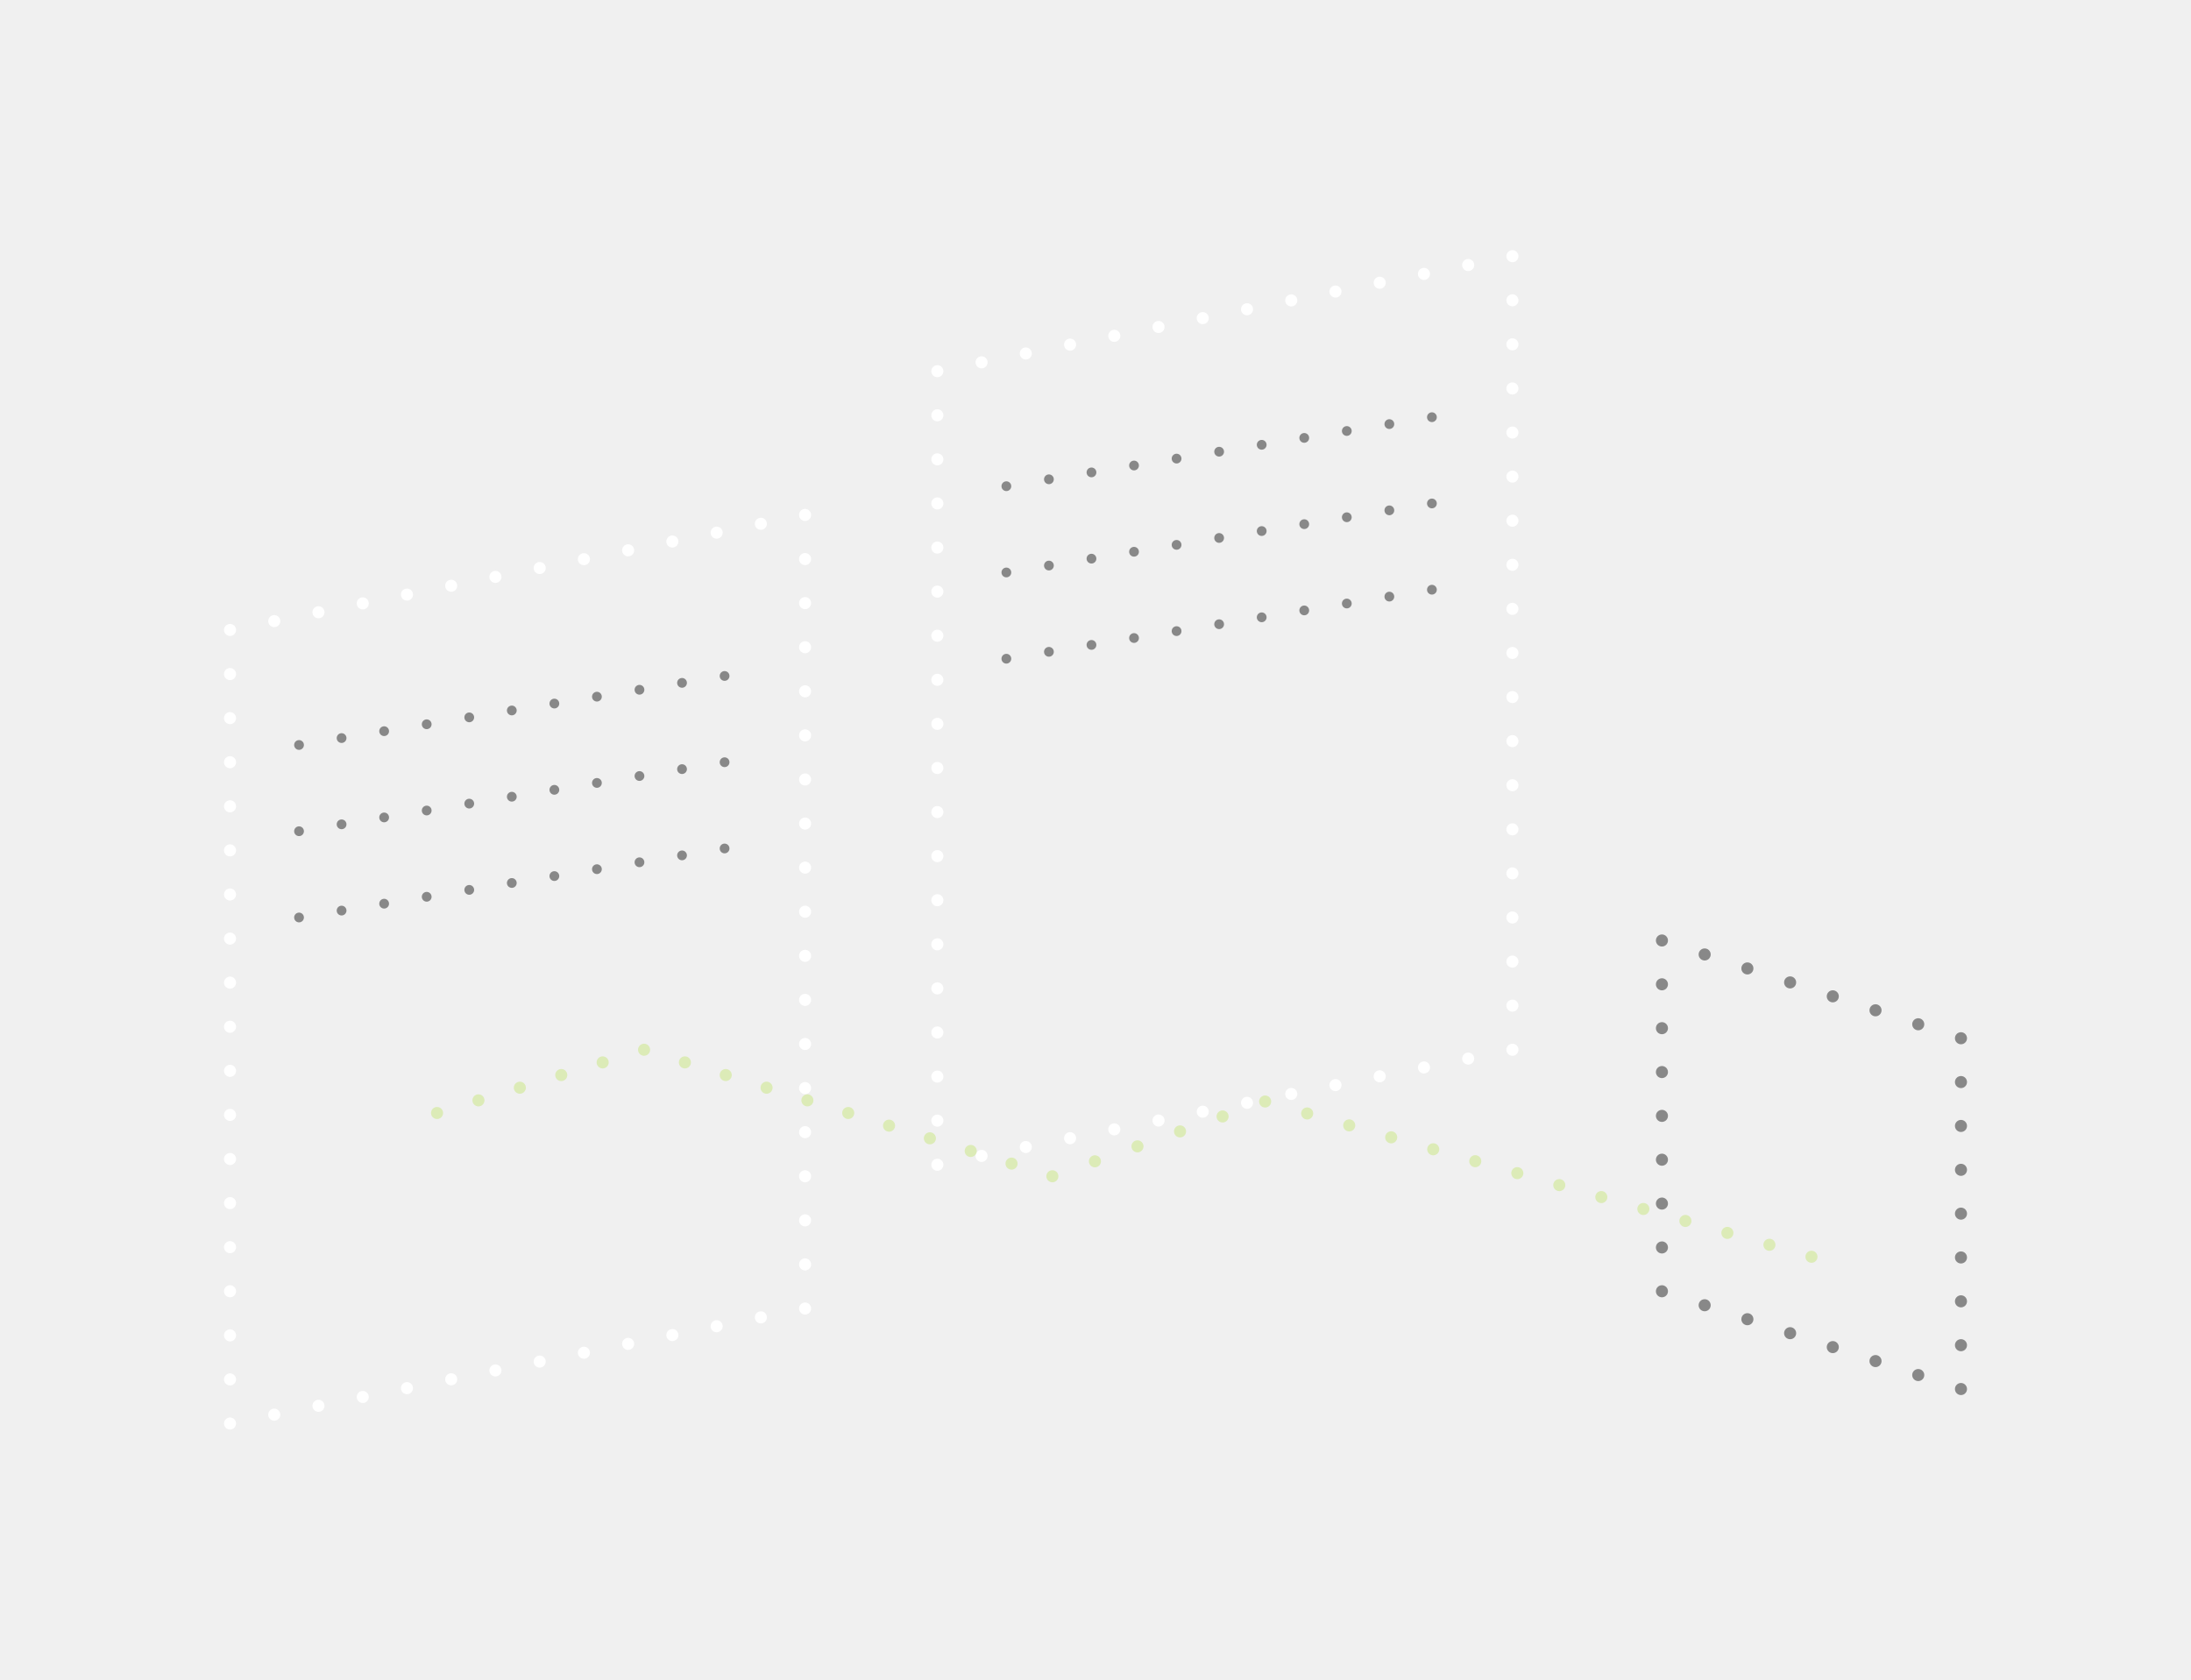
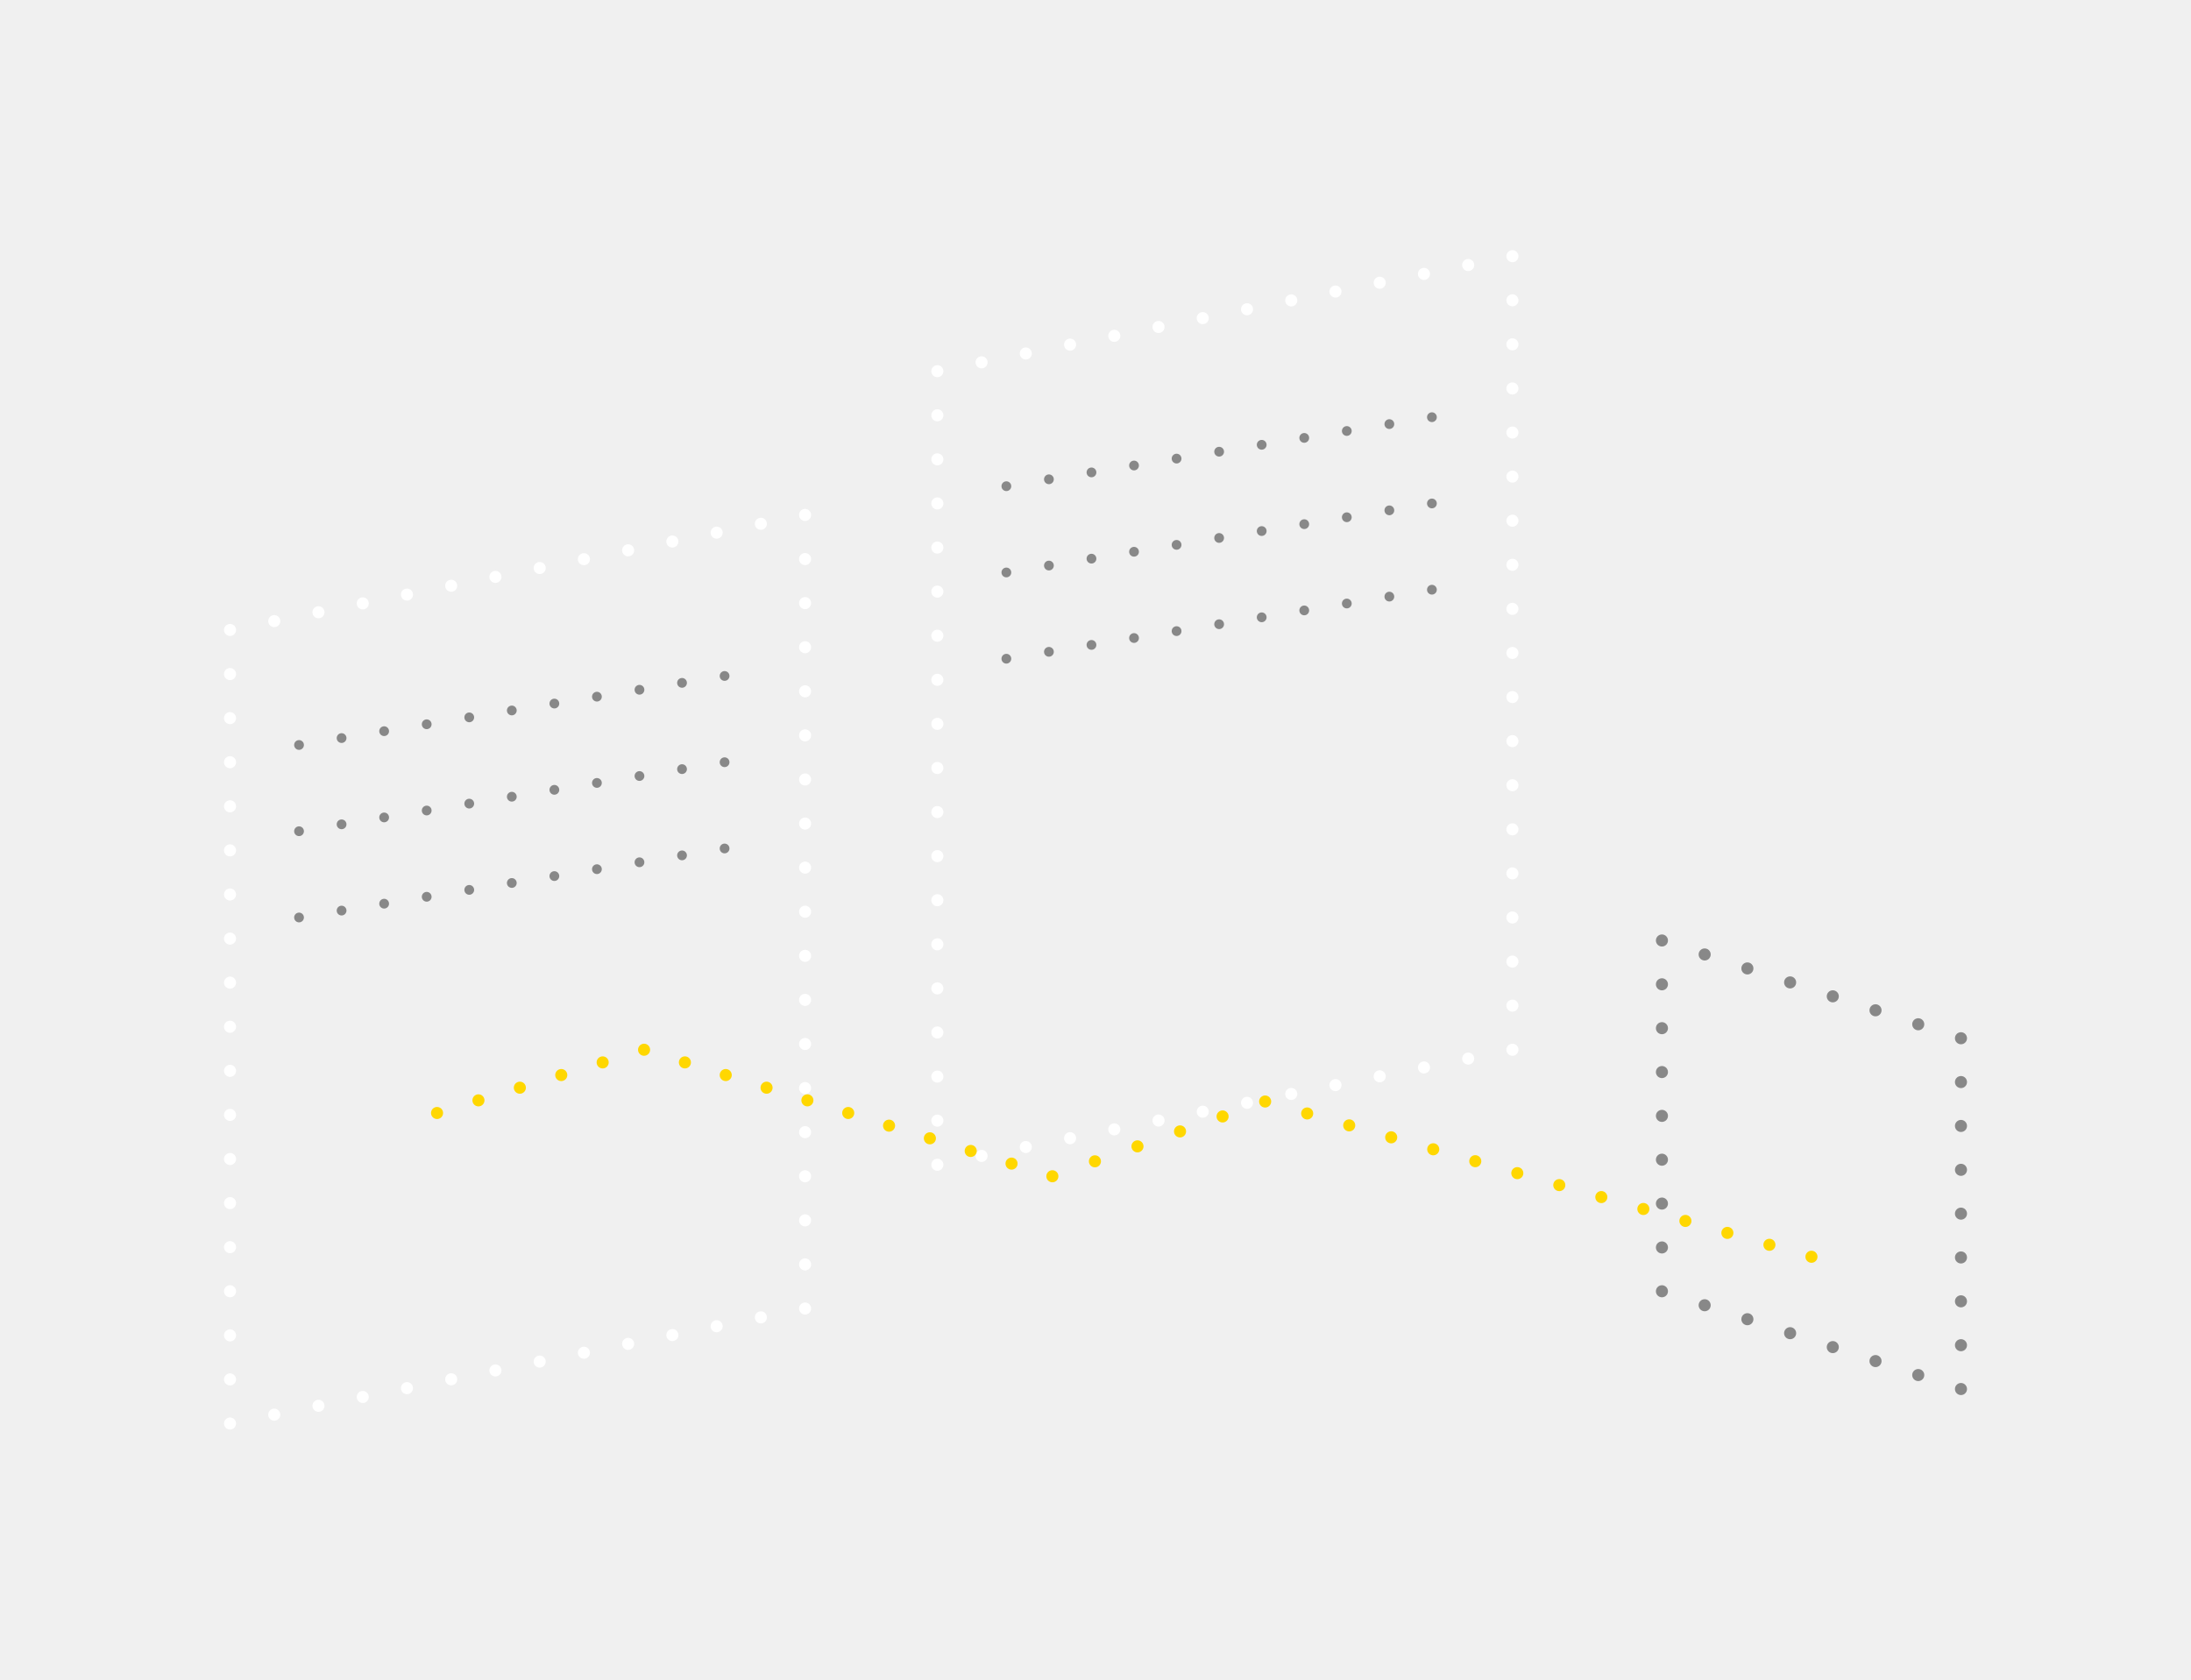
<svg xmlns="http://www.w3.org/2000/svg" viewBox="106.00 19.45 381.00 292.10">
  <circle cx="146.00" cy="129.00" r="1.05" fill="#fff" />
  <circle cx="153.69" cy="127.46" r="1.05" fill="#fff" />
  <circle cx="161.38" cy="125.92" r="1.05" fill="#fff" />
  <circle cx="169.08" cy="124.38" r="1.05" fill="#fff" />
  <circle cx="176.77" cy="122.85" r="1.05" fill="#fff" />
  <circle cx="184.46" cy="121.31" r="1.05" fill="#fff" />
  <circle cx="192.15" cy="119.77" r="1.05" fill="#fff" />
  <circle cx="199.85" cy="118.23" r="1.05" fill="#fff" />
  <circle cx="207.54" cy="116.69" r="1.05" fill="#fff" />
  <circle cx="215.23" cy="115.15" r="1.05" fill="#fff" />
  <circle cx="222.92" cy="113.62" r="1.05" fill="#fff" />
  <circle cx="230.62" cy="112.08" r="1.05" fill="#fff" />
  <circle cx="238.31" cy="110.54" r="1.05" fill="#fff" />
  <circle cx="246.00" cy="109.00" r="1.05" fill="#fff" />
  <circle cx="246.00" cy="116.67" r="1.05" fill="#fff" />
  <circle cx="246.00" cy="124.33" r="1.05" fill="#fff" />
  <circle cx="246.00" cy="132.00" r="1.05" fill="#fff" />
  <circle cx="246.00" cy="139.67" r="1.05" fill="#fff" />
  <circle cx="246.00" cy="147.33" r="1.05" fill="#fff" />
  <circle cx="246.00" cy="155.00" r="1.05" fill="#fff" />
  <circle cx="246.00" cy="162.67" r="1.05" fill="#fff" />
  <circle cx="246.00" cy="170.33" r="1.05" fill="#fff" />
  <circle cx="246.00" cy="178.00" r="1.05" fill="#fff" />
  <circle cx="246.00" cy="185.67" r="1.05" fill="#fff" />
  <circle cx="246.00" cy="193.33" r="1.05" fill="#fff" />
  <circle cx="246.00" cy="201.00" r="1.05" fill="#fff" />
  <circle cx="246.00" cy="208.67" r="1.05" fill="#fff" />
  <circle cx="246.00" cy="216.33" r="1.05" fill="#fff" />
  <circle cx="246.00" cy="224.00" r="1.05" fill="#fff" />
  <circle cx="246.00" cy="231.67" r="1.05" fill="#fff" />
  <circle cx="246.00" cy="239.33" r="1.05" fill="#fff" />
  <circle cx="246.00" cy="247.00" r="1.05" fill="#fff" />
  <circle cx="238.31" cy="248.54" r="1.05" fill="#fff" />
  <circle cx="230.62" cy="250.08" r="1.05" fill="#fff" />
  <circle cx="222.92" cy="251.62" r="1.05" fill="#fff" />
  <circle cx="215.23" cy="253.15" r="1.05" fill="#fff" />
  <circle cx="207.54" cy="254.69" r="1.05" fill="#fff" />
  <circle cx="199.85" cy="256.23" r="1.05" fill="#fff" />
  <circle cx="192.15" cy="257.77" r="1.05" fill="#fff" />
  <circle cx="184.46" cy="259.31" r="1.05" fill="#fff" />
  <circle cx="176.77" cy="260.85" r="1.05" fill="#fff" />
  <circle cx="169.08" cy="262.38" r="1.05" fill="#fff" />
  <circle cx="161.38" cy="263.92" r="1.05" fill="#fff" />
  <circle cx="153.69" cy="265.46" r="1.05" fill="#fff" />
  <circle cx="146.00" cy="267.00" r="1.05" fill="#fff" />
  <circle cx="146.00" cy="259.33" r="1.05" fill="#fff" />
  <circle cx="146.00" cy="251.67" r="1.05" fill="#fff" />
  <circle cx="146.00" cy="244.00" r="1.05" fill="#fff" />
  <circle cx="146.00" cy="236.33" r="1.05" fill="#fff" />
  <circle cx="146.00" cy="228.67" r="1.05" fill="#fff" />
  <circle cx="146.00" cy="221.00" r="1.05" fill="#fff" />
  <circle cx="146.00" cy="213.33" r="1.05" fill="#fff" />
  <circle cx="146.00" cy="205.67" r="1.05" fill="#fff" />
  <circle cx="146.00" cy="198.00" r="1.05" fill="#fff" />
  <circle cx="146.00" cy="190.33" r="1.05" fill="#fff" />
  <circle cx="146.00" cy="182.67" r="1.05" fill="#fff" />
  <circle cx="146.00" cy="175.00" r="1.05" fill="#fff" />
  <circle cx="146.00" cy="167.33" r="1.05" fill="#fff" />
  <circle cx="146.00" cy="159.67" r="1.05" fill="#fff" />
  <circle cx="146.00" cy="152.00" r="1.05" fill="#fff" />
  <circle cx="146.00" cy="144.33" r="1.05" fill="#fff" />
  <circle cx="146.00" cy="136.67" r="1.05" fill="#fff" />
  <circle cx="158.00" cy="149.00" r="0.85" fill="#888" />
  <circle cx="165.40" cy="147.80" r="0.85" fill="#888" />
  <circle cx="172.80" cy="146.60" r="0.85" fill="#888" />
  <circle cx="180.20" cy="145.40" r="0.85" fill="#888" />
  <circle cx="187.60" cy="144.20" r="0.85" fill="#888" />
  <circle cx="195.00" cy="143.00" r="0.85" fill="#888" />
  <circle cx="202.40" cy="141.80" r="0.85" fill="#888" />
  <circle cx="209.80" cy="140.60" r="0.85" fill="#888" />
  <circle cx="217.20" cy="139.40" r="0.85" fill="#888" />
  <circle cx="224.60" cy="138.20" r="0.85" fill="#888" />
  <circle cx="232.00" cy="137.00" r="0.85" fill="#888" />
  <circle cx="158.00" cy="164.00" r="0.85" fill="#888" />
  <circle cx="165.40" cy="162.80" r="0.85" fill="#888" />
  <circle cx="172.80" cy="161.60" r="0.85" fill="#888" />
  <circle cx="180.20" cy="160.40" r="0.85" fill="#888" />
  <circle cx="187.60" cy="159.20" r="0.85" fill="#888" />
  <circle cx="195.00" cy="158.00" r="0.85" fill="#888" />
  <circle cx="202.40" cy="156.80" r="0.85" fill="#888" />
  <circle cx="209.80" cy="155.60" r="0.85" fill="#888" />
  <circle cx="217.20" cy="154.40" r="0.85" fill="#888" />
  <circle cx="224.60" cy="153.20" r="0.85" fill="#888" />
  <circle cx="232.00" cy="152.00" r="0.85" fill="#888" />
  <circle cx="158.00" cy="179.00" r="0.85" fill="#888" />
  <circle cx="165.40" cy="177.80" r="0.85" fill="#888" />
  <circle cx="172.80" cy="176.60" r="0.85" fill="#888" />
  <circle cx="180.20" cy="175.40" r="0.85" fill="#888" />
  <circle cx="187.60" cy="174.20" r="0.85" fill="#888" />
  <circle cx="195.00" cy="173.00" r="0.85" fill="#888" />
  <circle cx="202.40" cy="171.80" r="0.85" fill="#888" />
  <circle cx="209.80" cy="170.60" r="0.85" fill="#888" />
  <circle cx="217.20" cy="169.40" r="0.85" fill="#888" />
  <circle cx="224.60" cy="168.20" r="0.85" fill="#888" />
  <circle cx="232.00" cy="167.00" r="0.85" fill="#888" />
  <circle cx="269.00" cy="84.00" r="1.05" fill="#fff" />
  <circle cx="276.69" cy="82.46" r="1.05" fill="#fff" />
  <circle cx="284.38" cy="80.92" r="1.05" fill="#fff" />
  <circle cx="292.08" cy="79.38" r="1.05" fill="#fff" />
  <circle cx="299.77" cy="77.85" r="1.05" fill="#fff" />
  <circle cx="307.46" cy="76.31" r="1.05" fill="#fff" />
  <circle cx="315.15" cy="74.77" r="1.05" fill="#fff" />
  <circle cx="322.85" cy="73.23" r="1.05" fill="#fff" />
  <circle cx="330.54" cy="71.69" r="1.05" fill="#fff" />
  <circle cx="338.23" cy="70.15" r="1.05" fill="#fff" />
  <circle cx="345.92" cy="68.62" r="1.05" fill="#fff" />
  <circle cx="353.62" cy="67.08" r="1.05" fill="#fff" />
  <circle cx="361.31" cy="65.54" r="1.05" fill="#fff" />
  <circle cx="369.00" cy="64.00" r="1.05" fill="#fff" />
  <circle cx="369.00" cy="71.67" r="1.05" fill="#fff" />
  <circle cx="369.00" cy="79.33" r="1.05" fill="#fff" />
  <circle cx="369.00" cy="87.00" r="1.05" fill="#fff" />
  <circle cx="369.00" cy="94.67" r="1.05" fill="#fff" />
  <circle cx="369.00" cy="102.33" r="1.05" fill="#fff" />
  <circle cx="369.00" cy="110.00" r="1.05" fill="#fff" />
  <circle cx="369.00" cy="117.67" r="1.05" fill="#fff" />
  <circle cx="369.00" cy="125.33" r="1.05" fill="#fff" />
  <circle cx="369.00" cy="133.00" r="1.05" fill="#fff" />
  <circle cx="369.00" cy="140.67" r="1.05" fill="#fff" />
  <circle cx="369.00" cy="148.33" r="1.05" fill="#fff" />
  <circle cx="369.00" cy="156.00" r="1.05" fill="#fff" />
  <circle cx="369.00" cy="163.67" r="1.05" fill="#fff" />
  <circle cx="369.00" cy="171.33" r="1.05" fill="#fff" />
  <circle cx="369.00" cy="179.00" r="1.05" fill="#fff" />
  <circle cx="369.00" cy="186.67" r="1.05" fill="#fff" />
  <circle cx="369.00" cy="194.33" r="1.05" fill="#fff" />
  <circle cx="369.00" cy="202.00" r="1.05" fill="#fff" />
  <circle cx="361.31" cy="203.54" r="1.05" fill="#fff" />
  <circle cx="353.62" cy="205.08" r="1.05" fill="#fff" />
  <circle cx="345.92" cy="206.62" r="1.05" fill="#fff" />
  <circle cx="338.23" cy="208.15" r="1.05" fill="#fff" />
  <circle cx="330.54" cy="209.69" r="1.05" fill="#fff" />
  <circle cx="322.85" cy="211.23" r="1.05" fill="#fff" />
  <circle cx="315.15" cy="212.77" r="1.05" fill="#fff" />
  <circle cx="307.46" cy="214.31" r="1.05" fill="#fff" />
  <circle cx="299.77" cy="215.85" r="1.05" fill="#fff" />
  <circle cx="292.08" cy="217.38" r="1.05" fill="#fff" />
  <circle cx="284.38" cy="218.92" r="1.05" fill="#fff" />
  <circle cx="276.69" cy="220.46" r="1.05" fill="#fff" />
  <circle cx="269.00" cy="222.00" r="1.05" fill="#fff" />
  <circle cx="269.00" cy="214.33" r="1.05" fill="#fff" />
  <circle cx="269.00" cy="206.67" r="1.05" fill="#fff" />
  <circle cx="269.00" cy="199.00" r="1.05" fill="#fff" />
  <circle cx="269.00" cy="191.33" r="1.05" fill="#fff" />
  <circle cx="269.00" cy="183.67" r="1.05" fill="#fff" />
  <circle cx="269.00" cy="176.00" r="1.05" fill="#fff" />
  <circle cx="269.00" cy="168.33" r="1.05" fill="#fff" />
  <circle cx="269.00" cy="160.67" r="1.05" fill="#fff" />
  <circle cx="269.00" cy="153.00" r="1.05" fill="#fff" />
  <circle cx="269.00" cy="145.33" r="1.05" fill="#fff" />
  <circle cx="269.00" cy="137.67" r="1.05" fill="#fff" />
  <circle cx="269.00" cy="130.00" r="1.05" fill="#fff" />
  <circle cx="269.00" cy="122.33" r="1.05" fill="#fff" />
  <circle cx="269.00" cy="114.67" r="1.05" fill="#fff" />
  <circle cx="269.00" cy="107.00" r="1.05" fill="#fff" />
  <circle cx="269.00" cy="99.33" r="1.05" fill="#fff" />
  <circle cx="269.00" cy="91.67" r="1.05" fill="#fff" />
  <circle cx="281.00" cy="104.00" r="0.85" fill="#888" />
  <circle cx="288.40" cy="102.80" r="0.85" fill="#888" />
  <circle cx="295.80" cy="101.60" r="0.85" fill="#888" />
  <circle cx="303.20" cy="100.40" r="0.85" fill="#888" />
  <circle cx="310.60" cy="99.20" r="0.85" fill="#888" />
  <circle cx="318.00" cy="98.00" r="0.85" fill="#888" />
  <circle cx="325.40" cy="96.80" r="0.85" fill="#888" />
  <circle cx="332.80" cy="95.60" r="0.85" fill="#888" />
  <circle cx="340.20" cy="94.40" r="0.85" fill="#888" />
  <circle cx="347.60" cy="93.20" r="0.85" fill="#888" />
  <circle cx="355.00" cy="92.00" r="0.85" fill="#888" />
  <circle cx="281.00" cy="119.00" r="0.85" fill="#888" />
  <circle cx="288.40" cy="117.80" r="0.85" fill="#888" />
  <circle cx="295.80" cy="116.60" r="0.85" fill="#888" />
  <circle cx="303.20" cy="115.40" r="0.85" fill="#888" />
  <circle cx="310.60" cy="114.20" r="0.85" fill="#888" />
  <circle cx="318.00" cy="113.00" r="0.85" fill="#888" />
  <circle cx="325.40" cy="111.80" r="0.85" fill="#888" />
  <circle cx="332.80" cy="110.60" r="0.85" fill="#888" />
  <circle cx="340.20" cy="109.40" r="0.85" fill="#888" />
  <circle cx="347.60" cy="108.20" r="0.85" fill="#888" />
  <circle cx="355.00" cy="107.00" r="0.85" fill="#888" />
  <circle cx="281.00" cy="134.00" r="0.85" fill="#888" />
  <circle cx="288.40" cy="132.80" r="0.85" fill="#888" />
  <circle cx="295.80" cy="131.60" r="0.85" fill="#888" />
  <circle cx="303.20" cy="130.40" r="0.85" fill="#888" />
  <circle cx="310.60" cy="129.20" r="0.85" fill="#888" />
  <circle cx="318.00" cy="128.00" r="0.85" fill="#888" />
  <circle cx="325.40" cy="126.80" r="0.85" fill="#888" />
  <circle cx="332.80" cy="125.60" r="0.85" fill="#888" />
  <circle cx="340.20" cy="124.40" r="0.85" fill="#888" />
  <circle cx="347.60" cy="123.20" r="0.85" fill="#888" />
  <circle cx="355.00" cy="122.00" r="0.85" fill="#888" />
-   <circle cx="182.00" cy="213.00" r="1.05" fill="#dcebb7" />
-   <circle cx="189.20" cy="210.80" r="1.05" fill="#dcebb7" />
-   <circle cx="196.40" cy="208.60" r="1.05" fill="#dcebb7" />
-   <circle cx="203.60" cy="206.40" r="1.05" fill="#dcebb7" />
-   <circle cx="210.80" cy="204.20" r="1.05" fill="#dcebb7" />
-   <circle cx="218.00" cy="202.00" r="1.05" fill="#dcebb7" />
-   <circle cx="225.10" cy="204.20" r="1.05" fill="#dcebb7" />
-   <circle cx="232.20" cy="206.40" r="1.05" fill="#dcebb7" />
-   <circle cx="239.30" cy="208.60" r="1.05" fill="#dcebb7" />
-   <circle cx="246.40" cy="210.80" r="1.05" fill="#dcebb7" />
-   <circle cx="253.50" cy="213.00" r="1.05" fill="#dcebb7" />
-   <circle cx="260.60" cy="215.20" r="1.05" fill="#dcebb7" />
-   <circle cx="267.70" cy="217.40" r="1.05" fill="#dcebb7" />
-   <circle cx="274.80" cy="219.60" r="1.05" fill="#dcebb7" />
-   <circle cx="281.90" cy="221.80" r="1.05" fill="#dcebb7" />
-   <circle cx="289.00" cy="224.00" r="1.05" fill="#dcebb7" />
-   <circle cx="296.40" cy="221.40" r="1.05" fill="#dcebb7" />
-   <circle cx="303.80" cy="218.80" r="1.05" fill="#dcebb7" />
-   <circle cx="311.20" cy="216.20" r="1.05" fill="#dcebb7" />
-   <circle cx="318.60" cy="213.60" r="1.05" fill="#dcebb7" />
-   <circle cx="326.00" cy="211.00" r="1.05" fill="#dcebb7" />
-   <circle cx="333.31" cy="213.08" r="1.05" fill="#dcebb7" />
-   <circle cx="340.62" cy="215.15" r="1.05" fill="#dcebb7" />
-   <circle cx="347.92" cy="217.23" r="1.05" fill="#dcebb7" />
-   <circle cx="355.23" cy="219.31" r="1.05" fill="#dcebb7" />
-   <circle cx="362.54" cy="221.38" r="1.05" fill="#dcebb7" />
-   <circle cx="369.85" cy="223.46" r="1.05" fill="#dcebb7" />
-   <circle cx="377.15" cy="225.54" r="1.05" fill="#dcebb7" />
-   <circle cx="384.46" cy="227.62" r="1.05" fill="#dcebb7" />
-   <circle cx="391.77" cy="229.69" r="1.05" fill="#dcebb7" />
-   <circle cx="399.08" cy="231.77" r="1.05" fill="#dcebb7" />
-   <circle cx="406.38" cy="233.85" r="1.05" fill="#dcebb7" />
-   <circle cx="413.69" cy="235.92" r="1.05" fill="#dcebb7" />
-   <circle cx="421.00" cy="238.00" r="1.05" fill="#dcebb7" />
+   <circle cx="182.00" cy="213.00" r="1.05" fill="#ffd700" />
+   <circle cx="189.20" cy="210.80" r="1.05" fill="#ffd700" />
+   <circle cx="196.40" cy="208.60" r="1.05" fill="#ffd700" />
+   <circle cx="203.60" cy="206.40" r="1.05" fill="#ffd700" />
+   <circle cx="210.80" cy="204.20" r="1.05" fill="#ffd700" />
+   <circle cx="218.00" cy="202.00" r="1.05" fill="#ffd700" />
+   <circle cx="225.10" cy="204.20" r="1.05" fill="#ffd700" />
+   <circle cx="232.20" cy="206.40" r="1.05" fill="#ffd700" />
+   <circle cx="239.30" cy="208.60" r="1.05" fill="#ffd700" />
+   <circle cx="246.40" cy="210.80" r="1.05" fill="#ffd700" />
+   <circle cx="253.50" cy="213.00" r="1.05" fill="#ffd700" />
+   <circle cx="260.60" cy="215.20" r="1.05" fill="#ffd700" />
+   <circle cx="267.70" cy="217.40" r="1.05" fill="#ffd700" />
+   <circle cx="274.80" cy="219.60" r="1.05" fill="#ffd700" />
+   <circle cx="281.90" cy="221.80" r="1.05" fill="#ffd700" />
+   <circle cx="289.00" cy="224.00" r="1.05" fill="#ffd700" />
+   <circle cx="296.40" cy="221.40" r="1.05" fill="#ffd700" />
+   <circle cx="303.80" cy="218.80" r="1.05" fill="#ffd700" />
+   <circle cx="311.20" cy="216.20" r="1.05" fill="#ffd700" />
+   <circle cx="318.60" cy="213.60" r="1.05" fill="#ffd700" />
+   <circle cx="326.00" cy="211.00" r="1.05" fill="#ffd700" />
+   <circle cx="333.31" cy="213.08" r="1.05" fill="#ffd700" />
+   <circle cx="340.62" cy="215.15" r="1.05" fill="#ffd700" />
+   <circle cx="347.92" cy="217.23" r="1.05" fill="#ffd700" />
+   <circle cx="355.23" cy="219.31" r="1.05" fill="#ffd700" />
+   <circle cx="362.54" cy="221.38" r="1.05" fill="#ffd700" />
+   <circle cx="369.85" cy="223.46" r="1.05" fill="#ffd700" />
+   <circle cx="377.15" cy="225.54" r="1.05" fill="#ffd700" />
+   <circle cx="384.46" cy="227.62" r="1.05" fill="#ffd700" />
+   <circle cx="391.77" cy="229.69" r="1.05" fill="#ffd700" />
+   <circle cx="399.08" cy="231.77" r="1.05" fill="#ffd700" />
+   <circle cx="406.38" cy="233.85" r="1.05" fill="#ffd700" />
+   <circle cx="413.69" cy="235.92" r="1.05" fill="#ffd700" />
+   <circle cx="421.00" cy="238.00" r="1.05" fill="#ffd700" />
  <circle cx="395.00" cy="183.00" r="1.05" fill="#888" />
  <circle cx="402.43" cy="185.43" r="1.05" fill="#888" />
  <circle cx="409.86" cy="187.86" r="1.05" fill="#888" />
  <circle cx="417.29" cy="190.29" r="1.05" fill="#888" />
  <circle cx="424.71" cy="192.71" r="1.05" fill="#888" />
  <circle cx="432.14" cy="195.14" r="1.05" fill="#888" />
  <circle cx="439.57" cy="197.57" r="1.05" fill="#888" />
  <circle cx="447.00" cy="200.00" r="1.05" fill="#888" />
  <circle cx="447.00" cy="207.62" r="1.05" fill="#888" />
  <circle cx="447.00" cy="215.25" r="1.05" fill="#888" />
  <circle cx="447.00" cy="222.88" r="1.05" fill="#888" />
  <circle cx="447.00" cy="230.50" r="1.05" fill="#888" />
  <circle cx="447.00" cy="238.12" r="1.05" fill="#888" />
  <circle cx="447.00" cy="245.75" r="1.05" fill="#888" />
  <circle cx="447.00" cy="253.38" r="1.05" fill="#888" />
  <circle cx="447.00" cy="261.00" r="1.05" fill="#888" />
  <circle cx="439.57" cy="258.57" r="1.05" fill="#888" />
  <circle cx="432.14" cy="256.14" r="1.05" fill="#888" />
  <circle cx="424.71" cy="253.71" r="1.05" fill="#888" />
  <circle cx="417.29" cy="251.29" r="1.05" fill="#888" />
  <circle cx="409.86" cy="248.86" r="1.05" fill="#888" />
  <circle cx="402.43" cy="246.43" r="1.05" fill="#888" />
  <circle cx="395.00" cy="244.00" r="1.05" fill="#888" />
  <circle cx="395.00" cy="236.38" r="1.05" fill="#888" />
  <circle cx="395.00" cy="228.75" r="1.05" fill="#888" />
  <circle cx="395.00" cy="221.12" r="1.05" fill="#888" />
  <circle cx="395.00" cy="213.50" r="1.05" fill="#888" />
  <circle cx="395.00" cy="205.88" r="1.05" fill="#888" />
  <circle cx="395.00" cy="198.25" r="1.05" fill="#888" />
  <circle cx="395.00" cy="190.62" r="1.05" fill="#888" />
</svg>
